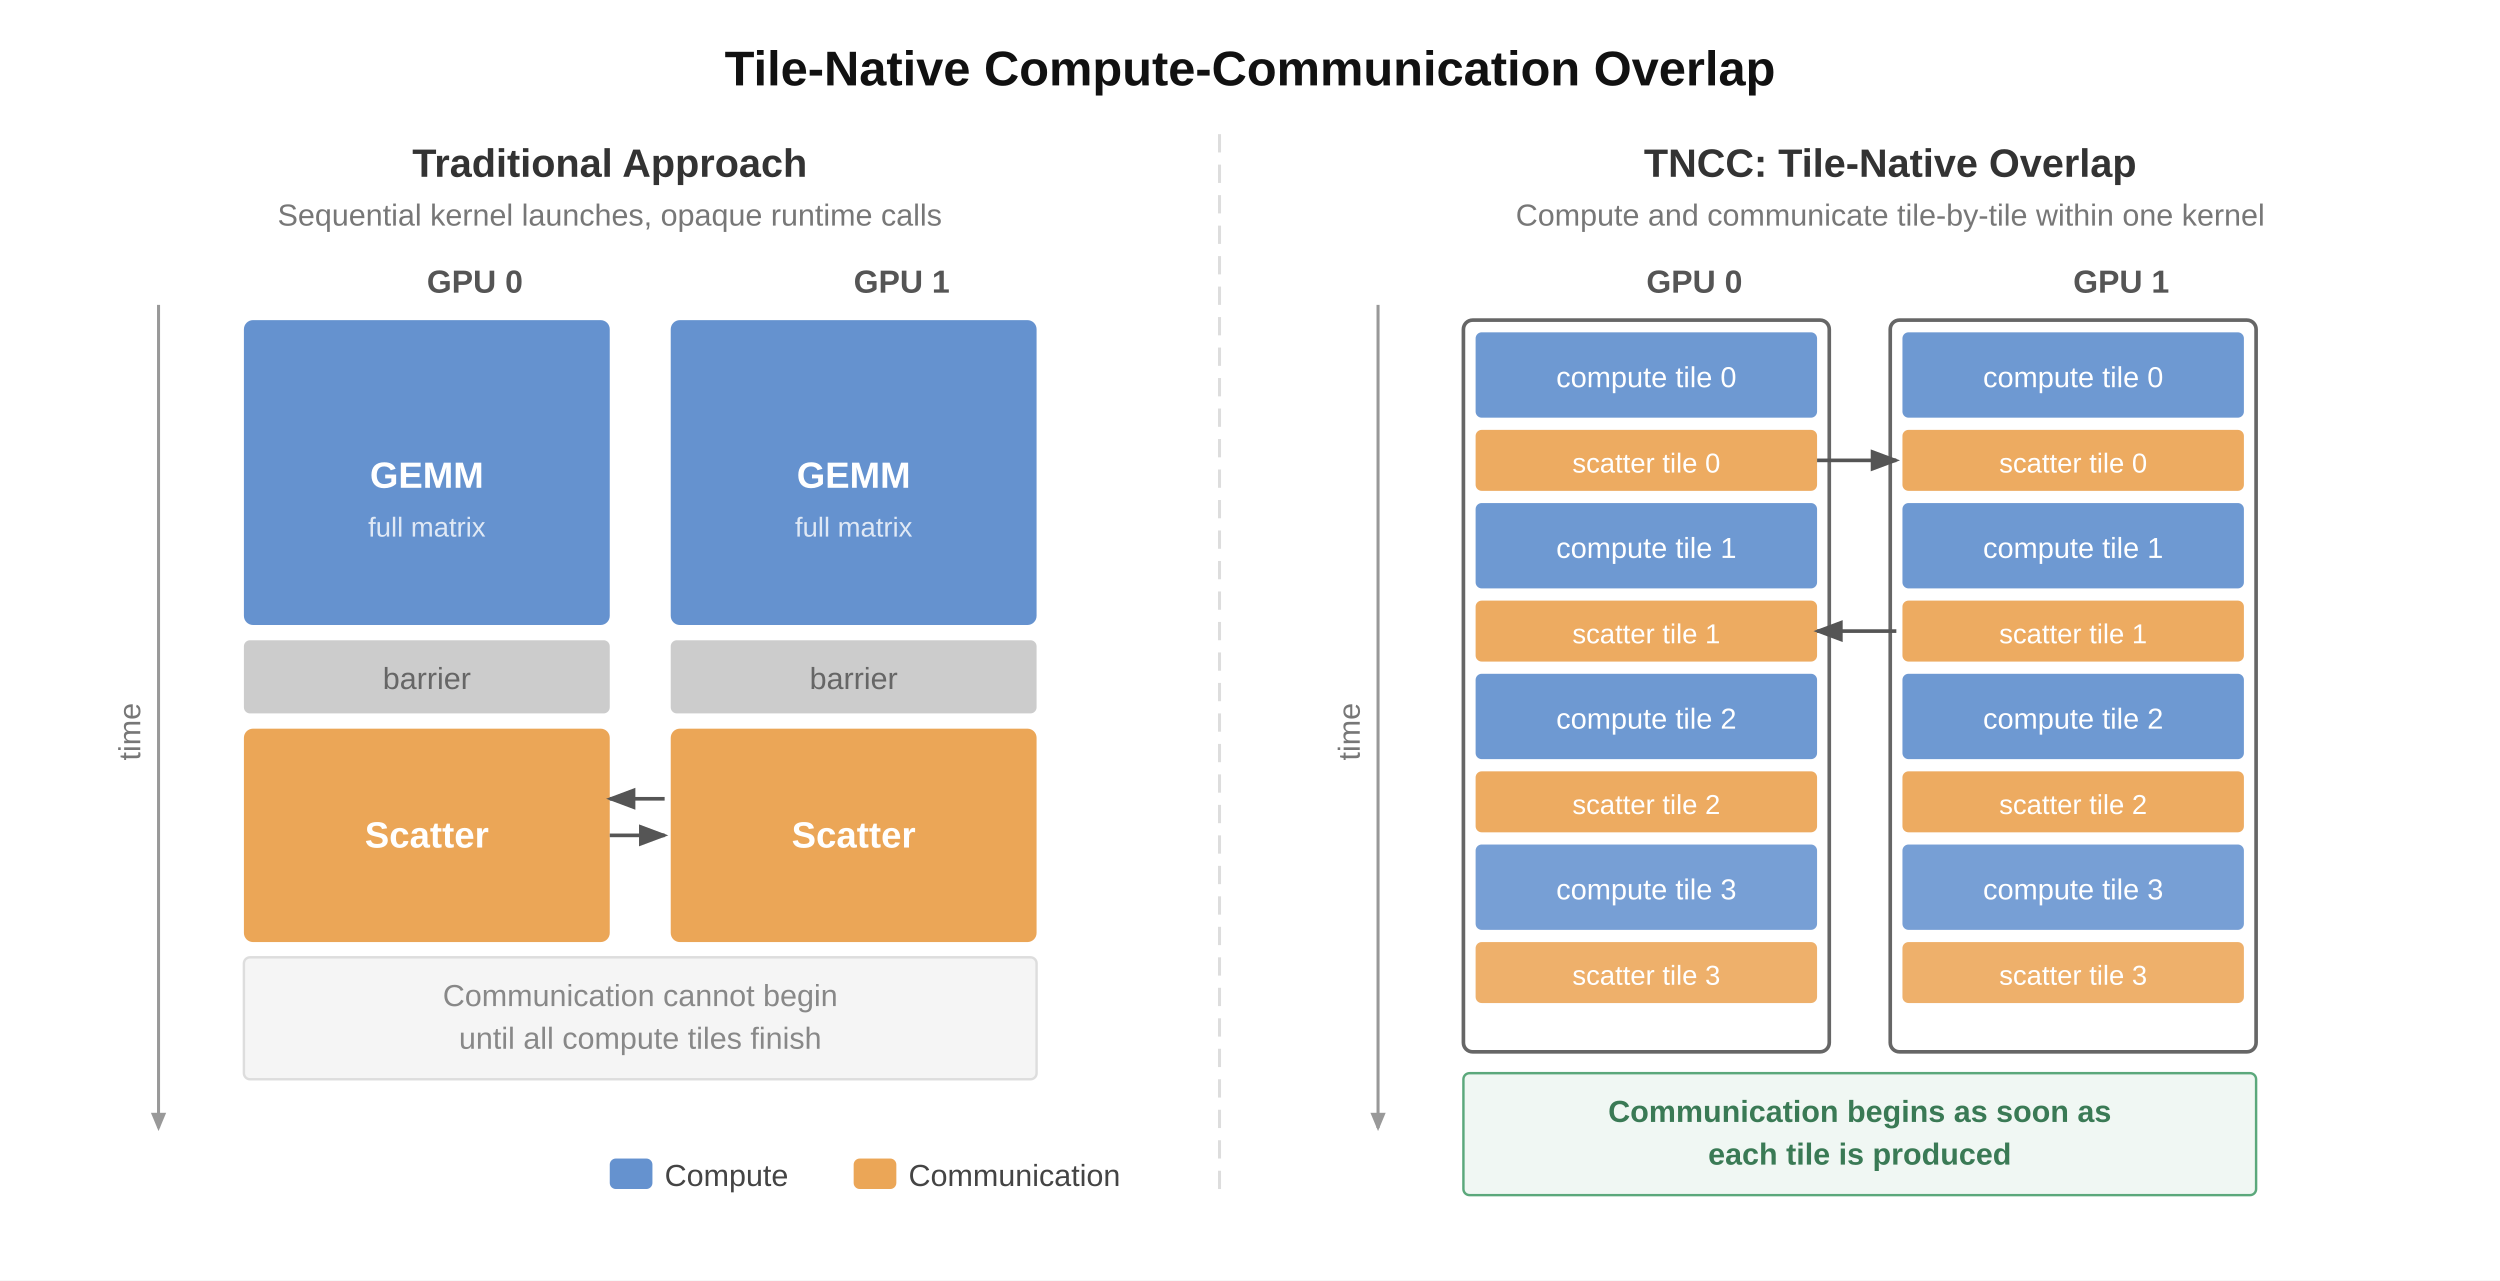
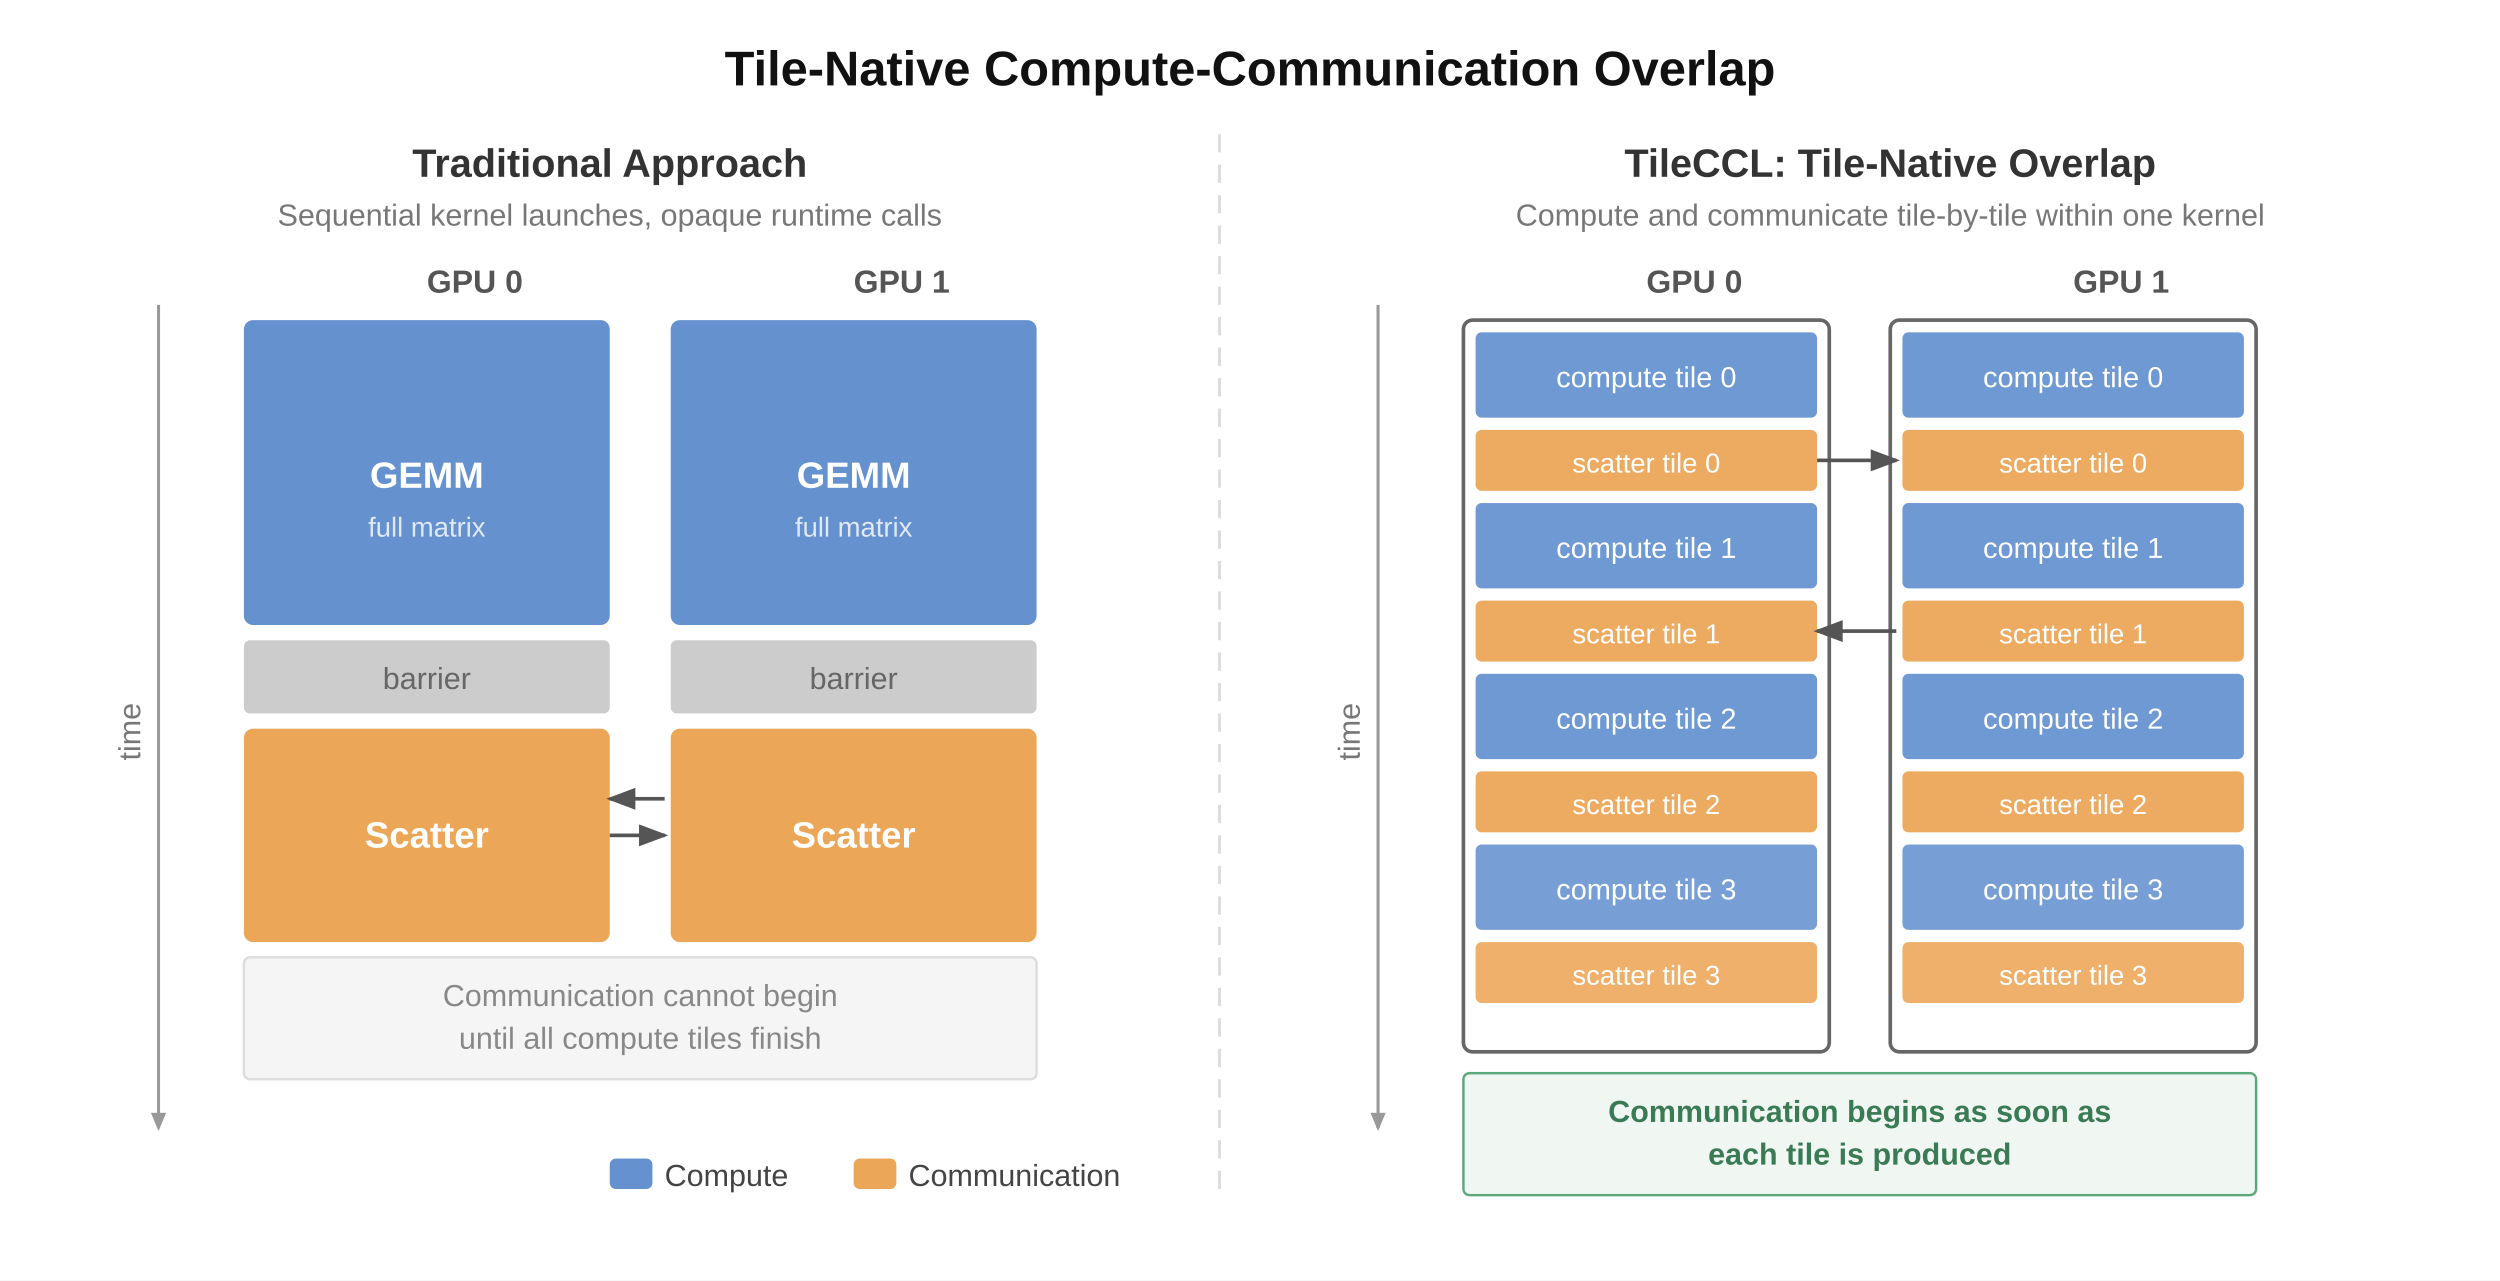
<svg xmlns="http://www.w3.org/2000/svg" viewBox="0 0 820 420" font-family="'Helvetica Neue', 'Arial', sans-serif">
  <defs>
    <style>
      .bg { fill: #fff; }
      .fig-title { font-size: 16px; fill: #111; font-weight: 700; }
      .section-title { font-size: 13px; fill: #333; font-weight: 700; }
      .sub-label { font-size: 10.5px; fill: #555; font-weight: 600; }
      .desc { font-size: 10px; fill: #777; }
      .gemm-fill { fill: #4A7FC7; }
      .comm-fill { fill: #E8963A; }
      .barrier-fill { fill: #ccc; }
      .fused-fill { fill: #5BA87B; }
      .box-stroke { stroke: #444; stroke-width: 1; fill: none; rx: 3; }
      .arrow { stroke: #555; stroke-width: 1.2; fill: none; marker-end: url(#ah2); }
      .time-arrow { stroke: #999; stroke-width: 1; fill: none; marker-end: url(#ah3); }
      .dashed { stroke-dasharray: 5,3; }
      .legend-text { font-size: 10px; fill: #444; }
    </style>
    <marker id="ah2" markerWidth="8" markerHeight="6" refX="7" refY="3" orient="auto">
      <polygon points="0 0, 8 3, 0 6" fill="#555" />
    </marker>
    <marker id="ah3" markerWidth="6" markerHeight="5" refX="5" refY="2.5" orient="auto">
      <polygon points="0 0, 6 2.5, 0 5" fill="#999" />
    </marker>
  </defs>
  <rect class="bg" width="820" height="420" />
  <text class="fig-title" x="410" y="28" text-anchor="middle">Tile-Native Compute-Communication Overlap</text>
  <line x1="400" y1="44" x2="400" y2="390" stroke="#ddd" stroke-width="1" stroke-dasharray="6,4" />
  <text class="section-title" x="200" y="58" text-anchor="middle">Traditional Approach</text>
  <text class="desc" x="200" y="74" text-anchor="middle">Sequential kernel launches, opaque runtime calls</text>
  <line class="time-arrow" x1="52" y1="100" x2="52" y2="370" />
  <text class="desc" x="46" y="240" text-anchor="middle" transform="rotate(-90, 46, 240)">time</text>
  <text class="sub-label" x="140" y="96">GPU 0</text>
  <rect class="gemm-fill" x="80" y="105" width="120" height="100" rx="3" opacity="0.85" />
  <text x="140" y="160" text-anchor="middle" fill="#fff" font-size="12" font-weight="600">GEMM</text>
  <text x="140" y="176" text-anchor="middle" fill="rgba(255,255,255,0.8)" font-size="9">full matrix</text>
  <rect class="barrier-fill" x="80" y="210" width="120" height="24" rx="2" />
  <text x="140" y="226" text-anchor="middle" fill="#666" font-size="10">barrier</text>
  <rect class="comm-fill" x="80" y="239" width="120" height="70" rx="3" opacity="0.85" />
  <text x="140" y="278" text-anchor="middle" fill="#fff" font-size="12" font-weight="600">Scatter</text>
  <text class="sub-label" x="280" y="96">GPU 1</text>
  <rect class="gemm-fill" x="220" y="105" width="120" height="100" rx="3" opacity="0.85" />
  <text x="280" y="160" text-anchor="middle" fill="#fff" font-size="12" font-weight="600">GEMM</text>
  <text x="280" y="176" text-anchor="middle" fill="rgba(255,255,255,0.8)" font-size="9">full matrix</text>
  <rect class="barrier-fill" x="220" y="210" width="120" height="24" rx="2" />
  <text x="280" y="226" text-anchor="middle" fill="#666" font-size="10">barrier</text>
  <rect class="comm-fill" x="220" y="239" width="120" height="70" rx="3" opacity="0.85" />
  <text x="280" y="278" text-anchor="middle" fill="#fff" font-size="12" font-weight="600">Scatter</text>
  <line class="arrow" x1="200" y1="274" x2="218" y2="274" />
  <line class="arrow" x1="218" y1="262" x2="200" y2="262" />
  <rect x="80" y="314" width="260" height="40" rx="2" fill="#f5f5f5" stroke="#ddd" stroke-width="0.8" />
  <text x="210" y="330" text-anchor="middle" fill="#888" font-size="10">Communication cannot begin</text>
  <text x="210" y="344" text-anchor="middle" fill="#888" font-size="10">until all compute tiles finish</text>
-   <text class="section-title" x="620" y="58" text-anchor="middle">TNCC: Tile-Native Overlap</text>
+   <text class="section-title" x="620" y="58" text-anchor="middle">TileCCL: Tile-Native Overlap</text>
  <text class="desc" x="620" y="74" text-anchor="middle">Compute and communicate tile-by-tile within one kernel</text>
  <line class="time-arrow" x1="452" y1="100" x2="452" y2="370" />
  <text class="desc" x="446" y="240" text-anchor="middle" transform="rotate(-90, 446, 240)">time</text>
  <text class="sub-label" x="540" y="96">GPU 0</text>
  <rect x="480" y="105" width="120" height="240" rx="3" fill="none" stroke="#666" stroke-width="1.2" />
  <rect class="gemm-fill" x="484" y="109" width="112" height="28" rx="2" opacity="0.8" />
  <text x="540" y="127" text-anchor="middle" fill="#fff" font-size="9.5" font-weight="500">compute tile 0</text>
  <rect class="comm-fill" x="484" y="141" width="112" height="20" rx="2" opacity="0.8" />
  <text x="540" y="155" text-anchor="middle" fill="#fff" font-size="9" font-weight="500">scatter tile 0</text>
  <rect class="gemm-fill" x="484" y="165" width="112" height="28" rx="2" opacity="0.8" />
  <text x="540" y="183" text-anchor="middle" fill="#fff" font-size="9.5" font-weight="500">compute tile 1</text>
  <rect class="comm-fill" x="484" y="197" width="112" height="20" rx="2" opacity="0.8" />
  <text x="540" y="211" text-anchor="middle" fill="#fff" font-size="9" font-weight="500">scatter tile 1</text>
  <rect class="gemm-fill" x="484" y="221" width="112" height="28" rx="2" opacity="0.8" />
  <text x="540" y="239" text-anchor="middle" fill="#fff" font-size="9.5" font-weight="500">compute tile 2</text>
  <rect class="comm-fill" x="484" y="253" width="112" height="20" rx="2" opacity="0.8" />
  <text x="540" y="267" text-anchor="middle" fill="#fff" font-size="9" font-weight="500">scatter tile 2</text>
  <rect class="gemm-fill" x="484" y="277" width="112" height="28" rx="2" opacity="0.75" />
  <text x="540" y="295" text-anchor="middle" fill="#fff" font-size="9.5" font-weight="500">compute tile 3</text>
  <rect class="comm-fill" x="484" y="309" width="112" height="20" rx="2" opacity="0.75" />
  <text x="540" y="323" text-anchor="middle" fill="#fff" font-size="9" font-weight="500">scatter tile 3</text>
  <text class="sub-label" x="680" y="96">GPU 1</text>
  <rect x="620" y="105" width="120" height="240" rx="3" fill="none" stroke="#666" stroke-width="1.2" />
  <rect class="gemm-fill" x="624" y="109" width="112" height="28" rx="2" opacity="0.8" />
  <text x="680" y="127" text-anchor="middle" fill="#fff" font-size="9.5" font-weight="500">compute tile 0</text>
  <rect class="comm-fill" x="624" y="141" width="112" height="20" rx="2" opacity="0.8" />
  <text x="680" y="155" text-anchor="middle" fill="#fff" font-size="9" font-weight="500">scatter tile 0</text>
  <rect class="gemm-fill" x="624" y="165" width="112" height="28" rx="2" opacity="0.8" />
  <text x="680" y="183" text-anchor="middle" fill="#fff" font-size="9.5" font-weight="500">compute tile 1</text>
  <rect class="comm-fill" x="624" y="197" width="112" height="20" rx="2" opacity="0.8" />
  <text x="680" y="211" text-anchor="middle" fill="#fff" font-size="9" font-weight="500">scatter tile 1</text>
  <rect class="gemm-fill" x="624" y="221" width="112" height="28" rx="2" opacity="0.8" />
  <text x="680" y="239" text-anchor="middle" fill="#fff" font-size="9.5" font-weight="500">compute tile 2</text>
  <rect class="comm-fill" x="624" y="253" width="112" height="20" rx="2" opacity="0.8" />
  <text x="680" y="267" text-anchor="middle" fill="#fff" font-size="9" font-weight="500">scatter tile 2</text>
  <rect class="gemm-fill" x="624" y="277" width="112" height="28" rx="2" opacity="0.75" />
  <text x="680" y="295" text-anchor="middle" fill="#fff" font-size="9.5" font-weight="500">compute tile 3</text>
  <rect class="comm-fill" x="624" y="309" width="112" height="20" rx="2" opacity="0.75" />
  <text x="680" y="323" text-anchor="middle" fill="#fff" font-size="9" font-weight="500">scatter tile 3</text>
  <line class="arrow" x1="596" y1="151" x2="622" y2="151" stroke="#E8963A" stroke-width="1" />
  <line class="arrow" x1="622" y1="207" x2="596" y2="207" stroke="#E8963A" stroke-width="1" />
  <rect x="480" y="352" width="260" height="40" rx="2" fill="#f0f7f3" stroke="#5BA87B" stroke-width="0.8" />
  <text x="610" y="368" text-anchor="middle" fill="#3a7a55" font-size="10" font-weight="600">Communication begins as soon as</text>
  <text x="610" y="382" text-anchor="middle" fill="#3a7a55" font-size="10" font-weight="600">each tile is produced</text>
  <rect class="gemm-fill" x="200" y="380" width="14" height="10" rx="2" opacity="0.85" />
  <text class="legend-text" x="218" y="389">Compute</text>
  <rect class="comm-fill" x="280" y="380" width="14" height="10" rx="2" opacity="0.85" />
  <text class="legend-text" x="298" y="389">Communication</text>
</svg>
